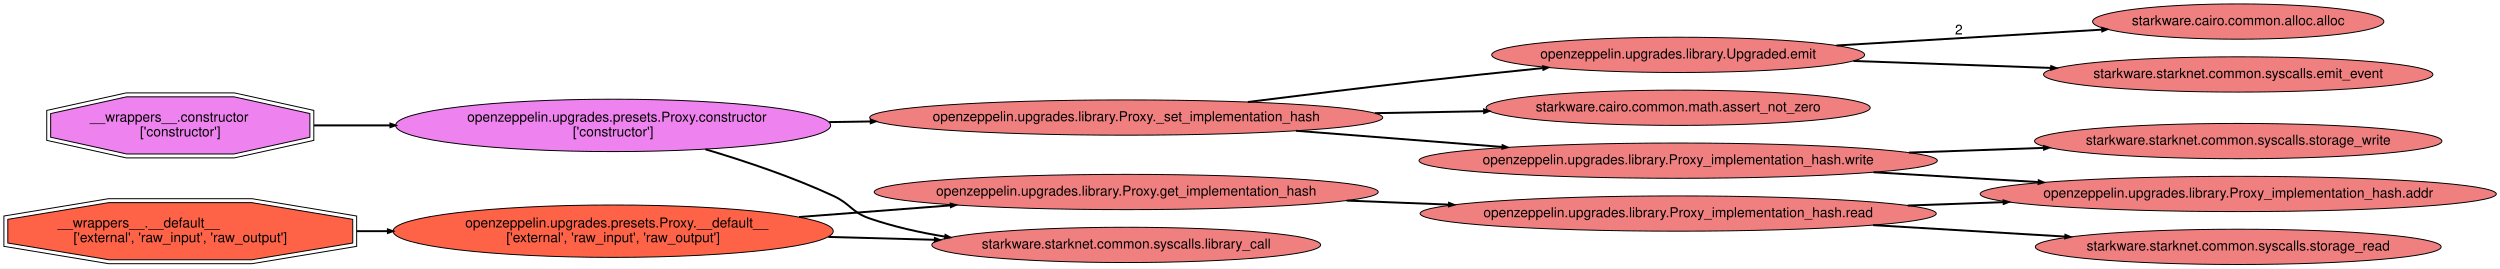
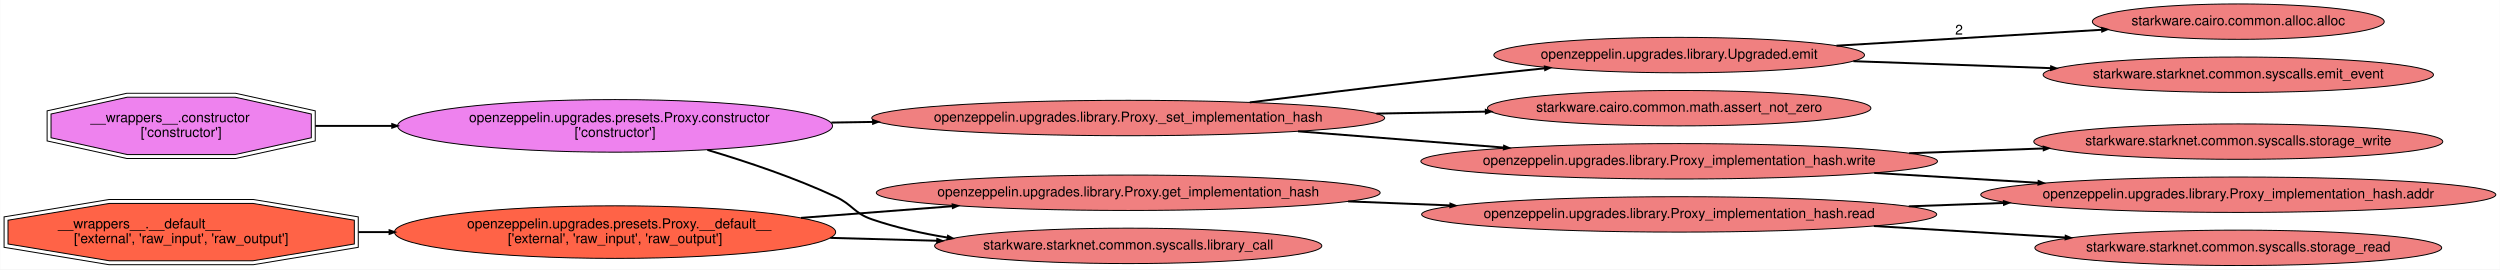
- <svg xmlns="http://www.w3.org/2000/svg" width="2552pt" height="274pt" viewBox="0.00 0.00 2552.15 274.00">
+ <svg xmlns="http://www.w3.org/2000/svg" width="2542pt" height="274pt" viewBox="0.00 0.00 2541.64 274.00">
  <g id="graph0" class="graph" transform="scale(1 1) rotate(0) translate(4 270)">
-     <polygon fill="white" stroke="transparent" points="-4,4 -4,-270 2548.15,-270 2548.15,4 -4,4" />
+     <polygon fill="white" stroke="transparent" points="-4,4 -4,-270 2537.64,-270 2537.64,4 -4,4" />
    <g id="node1" class="node">
-       <ellipse fill="lightcoral" stroke="black" cx="2280.92" cy="-248" rx="148.67" ry="18" />
-       <text text-anchor="middle" x="2280.92" y="-244.3" font-family="Helvetica,Arial,sans-serif" font-size="14.00">starkware.cairo.common.alloc.alloc</text>
+       <ellipse fill="lightcoral" stroke="black" cx="2271.71" cy="-248" rx="148.37" ry="18" />
+       <text text-anchor="middle" x="2271.71" y="-244.3" font-family="Helvetica,Arial,sans-serif" font-size="14.00">starkware.cairo.common.alloc.alloc</text>
    </g>
    <g id="node2" class="node">
-       <ellipse fill="lightcoral" stroke="black" cx="1709.17" cy="-160" rx="196.07" ry="18" />
-       <text text-anchor="middle" x="1709.17" y="-156.3" font-family="Helvetica,Arial,sans-serif" font-size="14.00">starkware.cairo.common.math.assert_not_zero</text>
+       <ellipse fill="lightcoral" stroke="black" cx="1703.2" cy="-160" rx="194.97" ry="18" />
+       <text text-anchor="middle" x="1703.2" y="-156.3" font-family="Helvetica,Arial,sans-serif" font-size="14.00">starkware.cairo.common.math.assert_not_zero</text>
    </g>
    <g id="node3" class="node">
-       <ellipse fill="lightcoral" stroke="black" cx="1145.72" cy="-20" rx="198.47" ry="18" />
-       <text text-anchor="middle" x="1145.72" y="-16.3" font-family="Helvetica,Arial,sans-serif" font-size="14.00">starkware.starknet.common.syscalls.library_call</text>
+       <ellipse fill="lightcoral" stroke="black" cx="1143" cy="-20" rx="196.87" ry="18" />
+       <text text-anchor="middle" x="1143" y="-16.3" font-family="Helvetica,Arial,sans-serif" font-size="14.00">starkware.starknet.common.syscalls.library_call</text>
    </g>
    <g id="node4" class="node">
-       <ellipse fill="lightcoral" stroke="black" cx="2280.92" cy="-18" rx="207.16" ry="18" />
-       <text text-anchor="middle" x="2280.92" y="-14.3" font-family="Helvetica,Arial,sans-serif" font-size="14.00">starkware.starknet.common.syscalls.storage_read</text>
+       <ellipse fill="lightcoral" stroke="black" cx="2271.71" cy="-18" rx="206.86" ry="18" />
+       <text text-anchor="middle" x="2271.71" y="-14.3" font-family="Helvetica,Arial,sans-serif" font-size="14.00">starkware.starknet.common.syscalls.storage_read</text>
    </g>
    <g id="node5" class="node">
-       <ellipse fill="lightcoral" stroke="black" cx="2280.92" cy="-126" rx="207.96" ry="18" />
-       <text text-anchor="middle" x="2280.92" y="-122.3" font-family="Helvetica,Arial,sans-serif" font-size="14.00">starkware.starknet.common.syscalls.storage_write</text>
+       <ellipse fill="lightcoral" stroke="black" cx="2271.71" cy="-126" rx="207.96" ry="18" />
+       <text text-anchor="middle" x="2271.71" y="-122.3" font-family="Helvetica,Arial,sans-serif" font-size="14.00">starkware.starknet.common.syscalls.storage_write</text>
    </g>
    <g id="node6" class="node">
-       <ellipse fill="lightcoral" stroke="black" cx="2280.92" cy="-194" rx="198.76" ry="18" />
-       <text text-anchor="middle" x="2280.92" y="-190.3" font-family="Helvetica,Arial,sans-serif" font-size="14.00">starkware.starknet.common.syscalls.emit_event</text>
+       <ellipse fill="lightcoral" stroke="black" cx="2271.71" cy="-194" rx="198.47" ry="18" />
+       <text text-anchor="middle" x="2271.71" y="-190.3" font-family="Helvetica,Arial,sans-serif" font-size="14.00">starkware.starknet.common.syscalls.emit_event</text>
    </g>
    <g id="node7" class="node">
-       <ellipse fill="lightcoral" stroke="black" cx="1709.17" cy="-214" rx="190.37" ry="18" />
-       <text text-anchor="middle" x="1709.17" y="-210.3" font-family="Helvetica,Arial,sans-serif" font-size="14.00">openzeppelin.upgrades.library.Upgraded.emit</text>
+       <ellipse fill="lightcoral" stroke="black" cx="1703.2" cy="-214" rx="188.47" ry="18" />
+       <text text-anchor="middle" x="1703.2" y="-210.3" font-family="Helvetica,Arial,sans-serif" font-size="14.00">openzeppelin.upgrades.library.Upgraded.emit</text>
    </g>
    <g id="edge1" class="edge">
-       <path fill="none" stroke="black" stroke-width="2" d="M1870.77,-223.58C1956.11,-228.68 2059.96,-234.87 2141.67,-239.75" />
-       <polygon fill="black" stroke="black" stroke-width="2" points="2141.93,-241.52 2147.02,-240.07 2142.14,-238.02 2141.93,-241.52" />
-       <text text-anchor="middle" x="1995.7" y="-234.8" font-family="Helvetica,Arial,sans-serif" font-size="14.00">2</text>
+       <path fill="none" stroke="black" stroke-width="2" d="M1863.14,-223.54C1948.01,-228.63 2051.45,-234.84 2132.89,-239.73" />
+       <polygon fill="black" stroke="black" stroke-width="2" points="2133.13,-241.5 2138.22,-240.05 2133.34,-238 2133.13,-241.5" />
+       <text text-anchor="middle" x="1987.78" y="-234.8" font-family="Helvetica,Arial,sans-serif" font-size="14.00">2</text>
    </g>
    <g id="edge2" class="edge">
-       <path fill="none" stroke="black" stroke-width="2" d="M1888.1,-207.75C1952.22,-205.5 2024.8,-202.96 2089.91,-200.67" />
-       <polygon fill="black" stroke="black" stroke-width="2" points="2090.05,-202.42 2094.98,-200.49 2089.92,-198.92 2090.05,-202.42" />
+       <path fill="none" stroke="black" stroke-width="2" d="M1880.34,-207.78C1944.13,-205.53 2016.41,-202.98 2081.29,-200.69" />
+       <polygon fill="black" stroke="black" stroke-width="2" points="2081.41,-202.43 2086.35,-200.51 2081.29,-198.94 2081.41,-202.43" />
    </g>
    <g id="node8" class="node">
-       <ellipse fill="lightcoral" stroke="black" cx="2280.92" cy="-72" rx="263.45" ry="18" />
-       <text text-anchor="middle" x="2280.92" y="-68.3" font-family="Helvetica,Arial,sans-serif" font-size="14.00">openzeppelin.upgrades.library.Proxy_implementation_hash.addr</text>
+       <ellipse fill="lightcoral" stroke="black" cx="2271.71" cy="-72" rx="261.85" ry="18" />
+       <text text-anchor="middle" x="2271.71" y="-68.3" font-family="Helvetica,Arial,sans-serif" font-size="14.00">openzeppelin.upgrades.library.Proxy_implementation_hash.addr</text>
    </g>
    <g id="node9" class="node">
-       <ellipse fill="lightcoral" stroke="black" cx="1709.17" cy="-52" rx="263.45" ry="18" />
-       <text text-anchor="middle" x="1709.17" y="-48.3" font-family="Helvetica,Arial,sans-serif" font-size="14.00">openzeppelin.upgrades.library.Proxy_implementation_hash.read</text>
+       <ellipse fill="lightcoral" stroke="black" cx="1703.2" cy="-52" rx="261.85" ry="18" />
+       <text text-anchor="middle" x="1703.2" y="-48.3" font-family="Helvetica,Arial,sans-serif" font-size="14.00">openzeppelin.upgrades.library.Proxy_implementation_hash.read</text>
    </g>
    <g id="edge4" class="edge">
-       <path fill="none" stroke="black" stroke-width="2" d="M1908.24,-40.18C1971.99,-36.38 2042.15,-32.19 2104.18,-28.49" />
-       <polygon fill="black" stroke="black" stroke-width="2" points="2104.5,-30.22 2109.39,-28.18 2104.29,-26.73 2104.5,-30.22" />
+       <path fill="none" stroke="black" stroke-width="2" d="M1901.15,-40.18C1964.53,-36.38 2034.29,-32.19 2095.97,-28.49" />
+       <polygon fill="black" stroke="black" stroke-width="2" points="2096.26,-30.22 2101.15,-28.18 2096.05,-26.73 2096.26,-30.22" />
    </g>
    <g id="edge3" class="edge">
-       <path fill="none" stroke="black" stroke-width="2" d="M1943.55,-60.19C1975.79,-61.32 2008.93,-62.49 2041.26,-63.62" />
-       <polygon fill="black" stroke="black" stroke-width="2" points="2041.38,-65.38 2046.44,-63.8 2041.5,-61.88 2041.38,-65.38" />
+       <path fill="none" stroke="black" stroke-width="2" d="M1936.67,-60.21C1968.55,-61.33 2001.32,-62.49 2033.3,-63.62" />
+       <polygon fill="black" stroke="black" stroke-width="2" points="2033.36,-65.37 2038.42,-63.8 2033.49,-61.87 2033.36,-65.37" />
    </g>
    <g id="node10" class="node">
-       <ellipse fill="lightcoral" stroke="black" cx="1709.17" cy="-106" rx="264.55" ry="18" />
-       <text text-anchor="middle" x="1709.17" y="-102.3" font-family="Helvetica,Arial,sans-serif" font-size="14.00">openzeppelin.upgrades.library.Proxy_implementation_hash.write</text>
+       <ellipse fill="lightcoral" stroke="black" cx="1703.2" cy="-106" rx="262.65" ry="18" />
+       <text text-anchor="middle" x="1703.2" y="-102.3" font-family="Helvetica,Arial,sans-serif" font-size="14.00">openzeppelin.upgrades.library.Proxy_implementation_hash.write</text>
    </g>
    <g id="edge6" class="edge">
-       <path fill="none" stroke="black" stroke-width="2" d="M1944.79,-114.24C1990.57,-115.84 2038.13,-117.51 2082.56,-119.07" />
-       <polygon fill="black" stroke="black" stroke-width="2" points="2082.62,-120.83 2087.68,-119.25 2082.74,-117.33 2082.62,-120.83" />
+       <path fill="none" stroke="black" stroke-width="2" d="M1937.08,-114.22C1982.48,-115.82 2029.66,-117.49 2073.76,-119.05" />
+       <polygon fill="black" stroke="black" stroke-width="2" points="2073.78,-120.8 2078.84,-119.23 2073.91,-117.3 2073.78,-120.8" />
    </g>
    <g id="edge5" class="edge">
-       <path fill="none" stroke="black" stroke-width="2" d="M1908.64,-94.16C1963.09,-90.91 2022.18,-87.38 2076.88,-84.12" />
-       <polygon fill="black" stroke="black" stroke-width="2" points="2077.27,-85.85 2082.16,-83.8 2077.06,-82.35 2077.27,-85.85" />
+       <path fill="none" stroke="black" stroke-width="2" d="M1901.55,-94.16C1955.53,-90.92 2014.1,-87.4 2068.36,-84.14" />
+       <polygon fill="black" stroke="black" stroke-width="2" points="2068.71,-85.88 2073.6,-83.83 2068.5,-82.38 2068.71,-85.88" />
    </g>
    <g id="node11" class="node">
-       <ellipse fill="lightcoral" stroke="black" cx="1145.72" cy="-74" rx="257.25" ry="18" />
-       <text text-anchor="middle" x="1145.72" y="-70.3" font-family="Helvetica,Arial,sans-serif" font-size="14.00">openzeppelin.upgrades.library.Proxy.get_implementation_hash</text>
+       <ellipse fill="lightcoral" stroke="black" cx="1143" cy="-74" rx="256.15" ry="18" />
+       <text text-anchor="middle" x="1143" y="-70.3" font-family="Helvetica,Arial,sans-serif" font-size="14.00">openzeppelin.upgrades.library.Proxy.get_implementation_hash</text>
    </g>
    <g id="edge7" class="edge">
-       <path fill="none" stroke="black" stroke-width="2" d="M1370.63,-65.23C1405.01,-63.88 1440.57,-62.49 1475.13,-61.13" />
-       <polygon fill="black" stroke="black" stroke-width="2" points="1475.3,-62.88 1480.22,-60.93 1475.16,-59.38 1475.3,-62.88" />
+       <path fill="none" stroke="black" stroke-width="2" d="M1366.62,-65.23C1400.8,-63.88 1436.15,-62.49 1470.52,-61.13" />
+       <polygon fill="black" stroke="black" stroke-width="2" points="1470.65,-62.88 1475.58,-60.93 1470.51,-59.38 1470.65,-62.88" />
    </g>
    <g id="node12" class="node">
-       <ellipse fill="lightcoral" stroke="black" cx="1145.72" cy="-150" rx="261.85" ry="18" />
-       <text text-anchor="middle" x="1145.72" y="-146.3" font-family="Helvetica,Arial,sans-serif" font-size="14.00">openzeppelin.upgrades.library.Proxy._set_implementation_hash</text>
+       <ellipse fill="lightcoral" stroke="black" cx="1143" cy="-150" rx="260.75" ry="18" />
+       <text text-anchor="middle" x="1143" y="-146.3" font-family="Helvetica,Arial,sans-serif" font-size="14.00">openzeppelin.upgrades.library.Proxy._set_implementation_hash</text>
    </g>
    <g id="edge8" class="edge">
-       <path fill="none" stroke="black" stroke-width="2" d="M1399.52,-154.5C1436.83,-155.17 1474.81,-155.84 1510.78,-156.48" />
-       <polygon fill="black" stroke="black" stroke-width="2" points="1511.04,-158.24 1516.07,-156.58 1511.1,-154.74 1511.04,-158.24" />
+       <path fill="none" stroke="black" stroke-width="2" d="M1395.34,-154.5C1432.58,-155.17 1470.48,-155.85 1506.36,-156.49" />
+       <polygon fill="black" stroke="black" stroke-width="2" points="1506.61,-158.25 1511.64,-156.59 1506.67,-154.75 1506.61,-158.25" />
    </g>
    <g id="edge10" class="edge">
-       <path fill="none" stroke="black" stroke-width="2" d="M1269.85,-165.89C1323.51,-172.66 1387.16,-180.49 1444.64,-187 1485.64,-191.65 1530.27,-196.35 1570.95,-200.5" />
-       <polygon fill="black" stroke="black" stroke-width="2" points="1571.26,-202.29 1576.41,-201.06 1571.61,-198.81 1571.26,-202.29" />
+       <path fill="none" stroke="black" stroke-width="2" d="M1266.6,-165.89C1320.02,-172.65 1383.39,-180.48 1440.63,-187 1481.43,-191.65 1525.86,-196.37 1566.33,-200.53" />
+       <polygon fill="black" stroke="black" stroke-width="2" points="1566.6,-202.32 1571.76,-201.09 1566.96,-198.83 1566.6,-202.32" />
    </g>
    <g id="edge9" class="edge">
-       <path fill="none" stroke="black" stroke-width="2" d="M1318.99,-136.5C1385.75,-131.27 1462.17,-125.28 1529.53,-120" />
-       <polygon fill="black" stroke="black" stroke-width="2" points="1529.93,-121.72 1534.77,-119.59 1529.65,-118.23 1529.93,-121.72" />
+       <path fill="none" stroke="black" stroke-width="2" d="M1315.65,-136.47C1382.01,-131.24 1457.94,-125.25 1524.83,-119.98" />
+       <polygon fill="black" stroke="black" stroke-width="2" points="1525.19,-121.71 1530.04,-119.57 1524.91,-118.22 1525.19,-121.71" />
    </g>
    <g id="node13" class="node">
-       <ellipse fill="violet" stroke="black" cx="621.93" cy="-142" rx="222.06" ry="26.74" />
-       <text text-anchor="start" x="472.93" y="-145.8" font-family="Helvetica,Arial,sans-serif" font-size="14.00">openzeppelin.upgrades.presets.Proxy.constructor</text>
-       <text text-anchor="middle" x="621.93" y="-130.8" font-family="Helvetica,Arial,sans-serif" font-size="14.00">['constructor']</text>
+       <ellipse fill="violet" stroke="black" cx="621.22" cy="-142" rx="221.15" ry="26.74" />
+       <text text-anchor="start" x="472.72" y="-145.8" font-family="Helvetica,Arial,sans-serif" font-size="14.00">openzeppelin.upgrades.presets.Proxy.constructor</text>
+       <text text-anchor="middle" x="621.22" y="-130.8" font-family="Helvetica,Arial,sans-serif" font-size="14.00">['constructor']</text>
    </g>
    <g id="edge12" class="edge">
-       <path fill="none" stroke="black" stroke-width="2" d="M716.08,-117.6C757.05,-105.47 805.2,-89.26 846.79,-70 864.36,-61.86 865.47,-53.27 883.79,-47 908.13,-38.67 934.43,-32.71 960.64,-28.46" />
-       <polygon fill="black" stroke="black" stroke-width="2" points="961.22,-30.14 965.88,-27.64 960.67,-26.69 961.22,-30.14" />
+       <path fill="none" stroke="black" stroke-width="2" d="M715.07,-117.57C755.91,-105.43 803.92,-89.22 845.37,-70 862.94,-61.86 864.06,-53.27 882.37,-47 906.69,-38.67 932.98,-32.71 959.17,-28.47" />
+       <polygon fill="black" stroke="black" stroke-width="2" points="959.74,-30.16 964.4,-27.65 959.19,-26.7 959.74,-30.16" />
    </g>
    <g id="edge11" class="edge">
-       <path fill="none" stroke="black" stroke-width="2" d="M842.32,-145.36C856.35,-145.58 870.54,-145.8 884.72,-146.01" />
-       <polygon fill="black" stroke="black" stroke-width="2" points="884.92,-147.77 889.95,-146.09 884.97,-144.27 884.92,-147.77" />
+       <path fill="none" stroke="black" stroke-width="2" d="M841.15,-145.37C855.11,-145.58 869.23,-145.8 883.35,-146.02" />
+       <polygon fill="black" stroke="black" stroke-width="2" points="883.53,-147.77 888.55,-146.1 883.58,-144.27 883.53,-147.77" />
    </g>
    <g id="node14" class="node">
      <polygon fill="violet" stroke="black" points="312.35,-129.92 312.35,-154.08 234.84,-171.16 125.23,-171.16 47.71,-154.08 47.71,-129.92 125.23,-112.84 234.84,-112.84 312.35,-129.92" />
      <polygon fill="none" stroke="black" points="316.35,-126.7 316.35,-157.3 235.28,-175.17 124.79,-175.17 43.72,-157.3 43.72,-126.7 124.79,-108.83 235.28,-108.83 316.35,-126.7" />
      <text text-anchor="start" x="87.79" y="-145.8" font-family="Helvetica,Arial,sans-serif" font-size="14.00">__wrappers__.constructor</text>
      <text text-anchor="middle" x="180.03" y="-130.8" font-family="Helvetica,Arial,sans-serif" font-size="14.00">['constructor']</text>
    </g>
    <g id="edge13" class="edge">
-       <path fill="none" stroke="black" stroke-width="2" d="M316.61,-142C341.34,-142 367.75,-142 394.29,-142" />
-       <polygon fill="black" stroke="black" stroke-width="2" points="394.6,-143.75 399.6,-142 394.6,-140.25 394.6,-143.75" />
+       <path fill="none" stroke="black" stroke-width="2" d="M316.39,-142C341.2,-142 367.7,-142 394.32,-142" />
+       <polygon fill="black" stroke="black" stroke-width="2" points="394.65,-143.75 399.65,-142 394.65,-140.25 394.65,-143.75" />
    </g>
    <g id="node15" class="node">
-       <ellipse fill="tomato" stroke="black" cx="621.93" cy="-34" rx="224.72" ry="26.74" />
-       <text text-anchor="start" x="470.93" y="-37.8" font-family="Helvetica,Arial,sans-serif" font-size="14.00">openzeppelin.upgrades.presets.Proxy.__default__</text>
-       <text text-anchor="middle" x="621.93" y="-22.8" font-family="Helvetica,Arial,sans-serif" font-size="14.00">['external', 'raw_input', 'raw_output']</text>
+       <ellipse fill="tomato" stroke="black" cx="621.22" cy="-34" rx="224.31" ry="26.74" />
+       <text text-anchor="start" x="470.72" y="-37.8" font-family="Helvetica,Arial,sans-serif" font-size="14.00">openzeppelin.upgrades.presets.Proxy.__default__</text>
+       <text text-anchor="middle" x="621.22" y="-22.8" font-family="Helvetica,Arial,sans-serif" font-size="14.00">['external', 'raw_input', 'raw_output']</text>
    </g>
    <g id="edge15" class="edge">
-       <path fill="none" stroke="black" stroke-width="2" d="M841.57,-28.13C877.61,-27.17 914.76,-26.17 950.16,-25.22" />
-       <polygon fill="black" stroke="black" stroke-width="2" points="950.42,-26.96 955.37,-25.08 950.33,-23.47 950.42,-26.96" />
+       <path fill="none" stroke="black" stroke-width="2" d="M840.02,-28.13C876.06,-27.16 913.2,-26.16 948.58,-25.21" />
+       <polygon fill="black" stroke="black" stroke-width="2" points="948.84,-26.95 953.79,-25.07 948.75,-23.45 948.84,-26.95" />
    </g>
    <g id="edge14" class="edge">
-       <path fill="none" stroke="black" stroke-width="2" d="M811.67,-48.47C862.17,-52.34 916.58,-56.51 966.49,-60.34" />
-       <polygon fill="black" stroke="black" stroke-width="2" points="966.49,-62.09 971.61,-60.73 966.76,-58.6 966.49,-62.09" />
+       <path fill="none" stroke="black" stroke-width="2" d="M810.24,-48.47C860.54,-52.34 914.74,-56.51 964.46,-60.34" />
+       <polygon fill="black" stroke="black" stroke-width="2" points="964.44,-62.09 969.56,-60.73 964.71,-58.6 964.44,-62.09" />
    </g>
    <g id="node16" class="node">
      <polygon fill="tomato" stroke="black" points="356.1,-21.92 356.1,-46.08 252.96,-63.16 107.1,-63.16 3.97,-46.08 3.97,-21.92 107.1,-4.84 252.96,-4.84 356.1,-21.92" />
      <polygon fill="none" stroke="black" points="360.1,-18.52 360.1,-49.48 253.29,-67.17 106.78,-67.17 -0.03,-49.48 -0.03,-18.52 106.78,-0.83 253.29,-0.83 360.1,-18.52" />
      <text text-anchor="start" x="54.76" y="-37.8" font-family="Helvetica,Arial,sans-serif" font-size="14.00">__wrappers__.__default__</text>
      <text text-anchor="middle" x="180.03" y="-22.8" font-family="Helvetica,Arial,sans-serif" font-size="14.00">['external', 'raw_input', 'raw_output']</text>
    </g>
    <g id="edge16" class="edge">
-       <path fill="none" stroke="black" stroke-width="2" d="M360.27,-34C370.69,-34 381.24,-34 391.81,-34" />
-       <polygon fill="black" stroke="black" stroke-width="2" points="392,-35.75 397,-34 392,-32.25 392,-35.75" />
+       <path fill="none" stroke="black" stroke-width="2" d="M360.3,-34C370.7,-34 381.22,-34 391.77,-34" />
+       <polygon fill="black" stroke="black" stroke-width="2" points="391.95,-35.75 396.95,-34 391.95,-32.25 391.95,-35.75" />
    </g>
  </g>
</svg>
